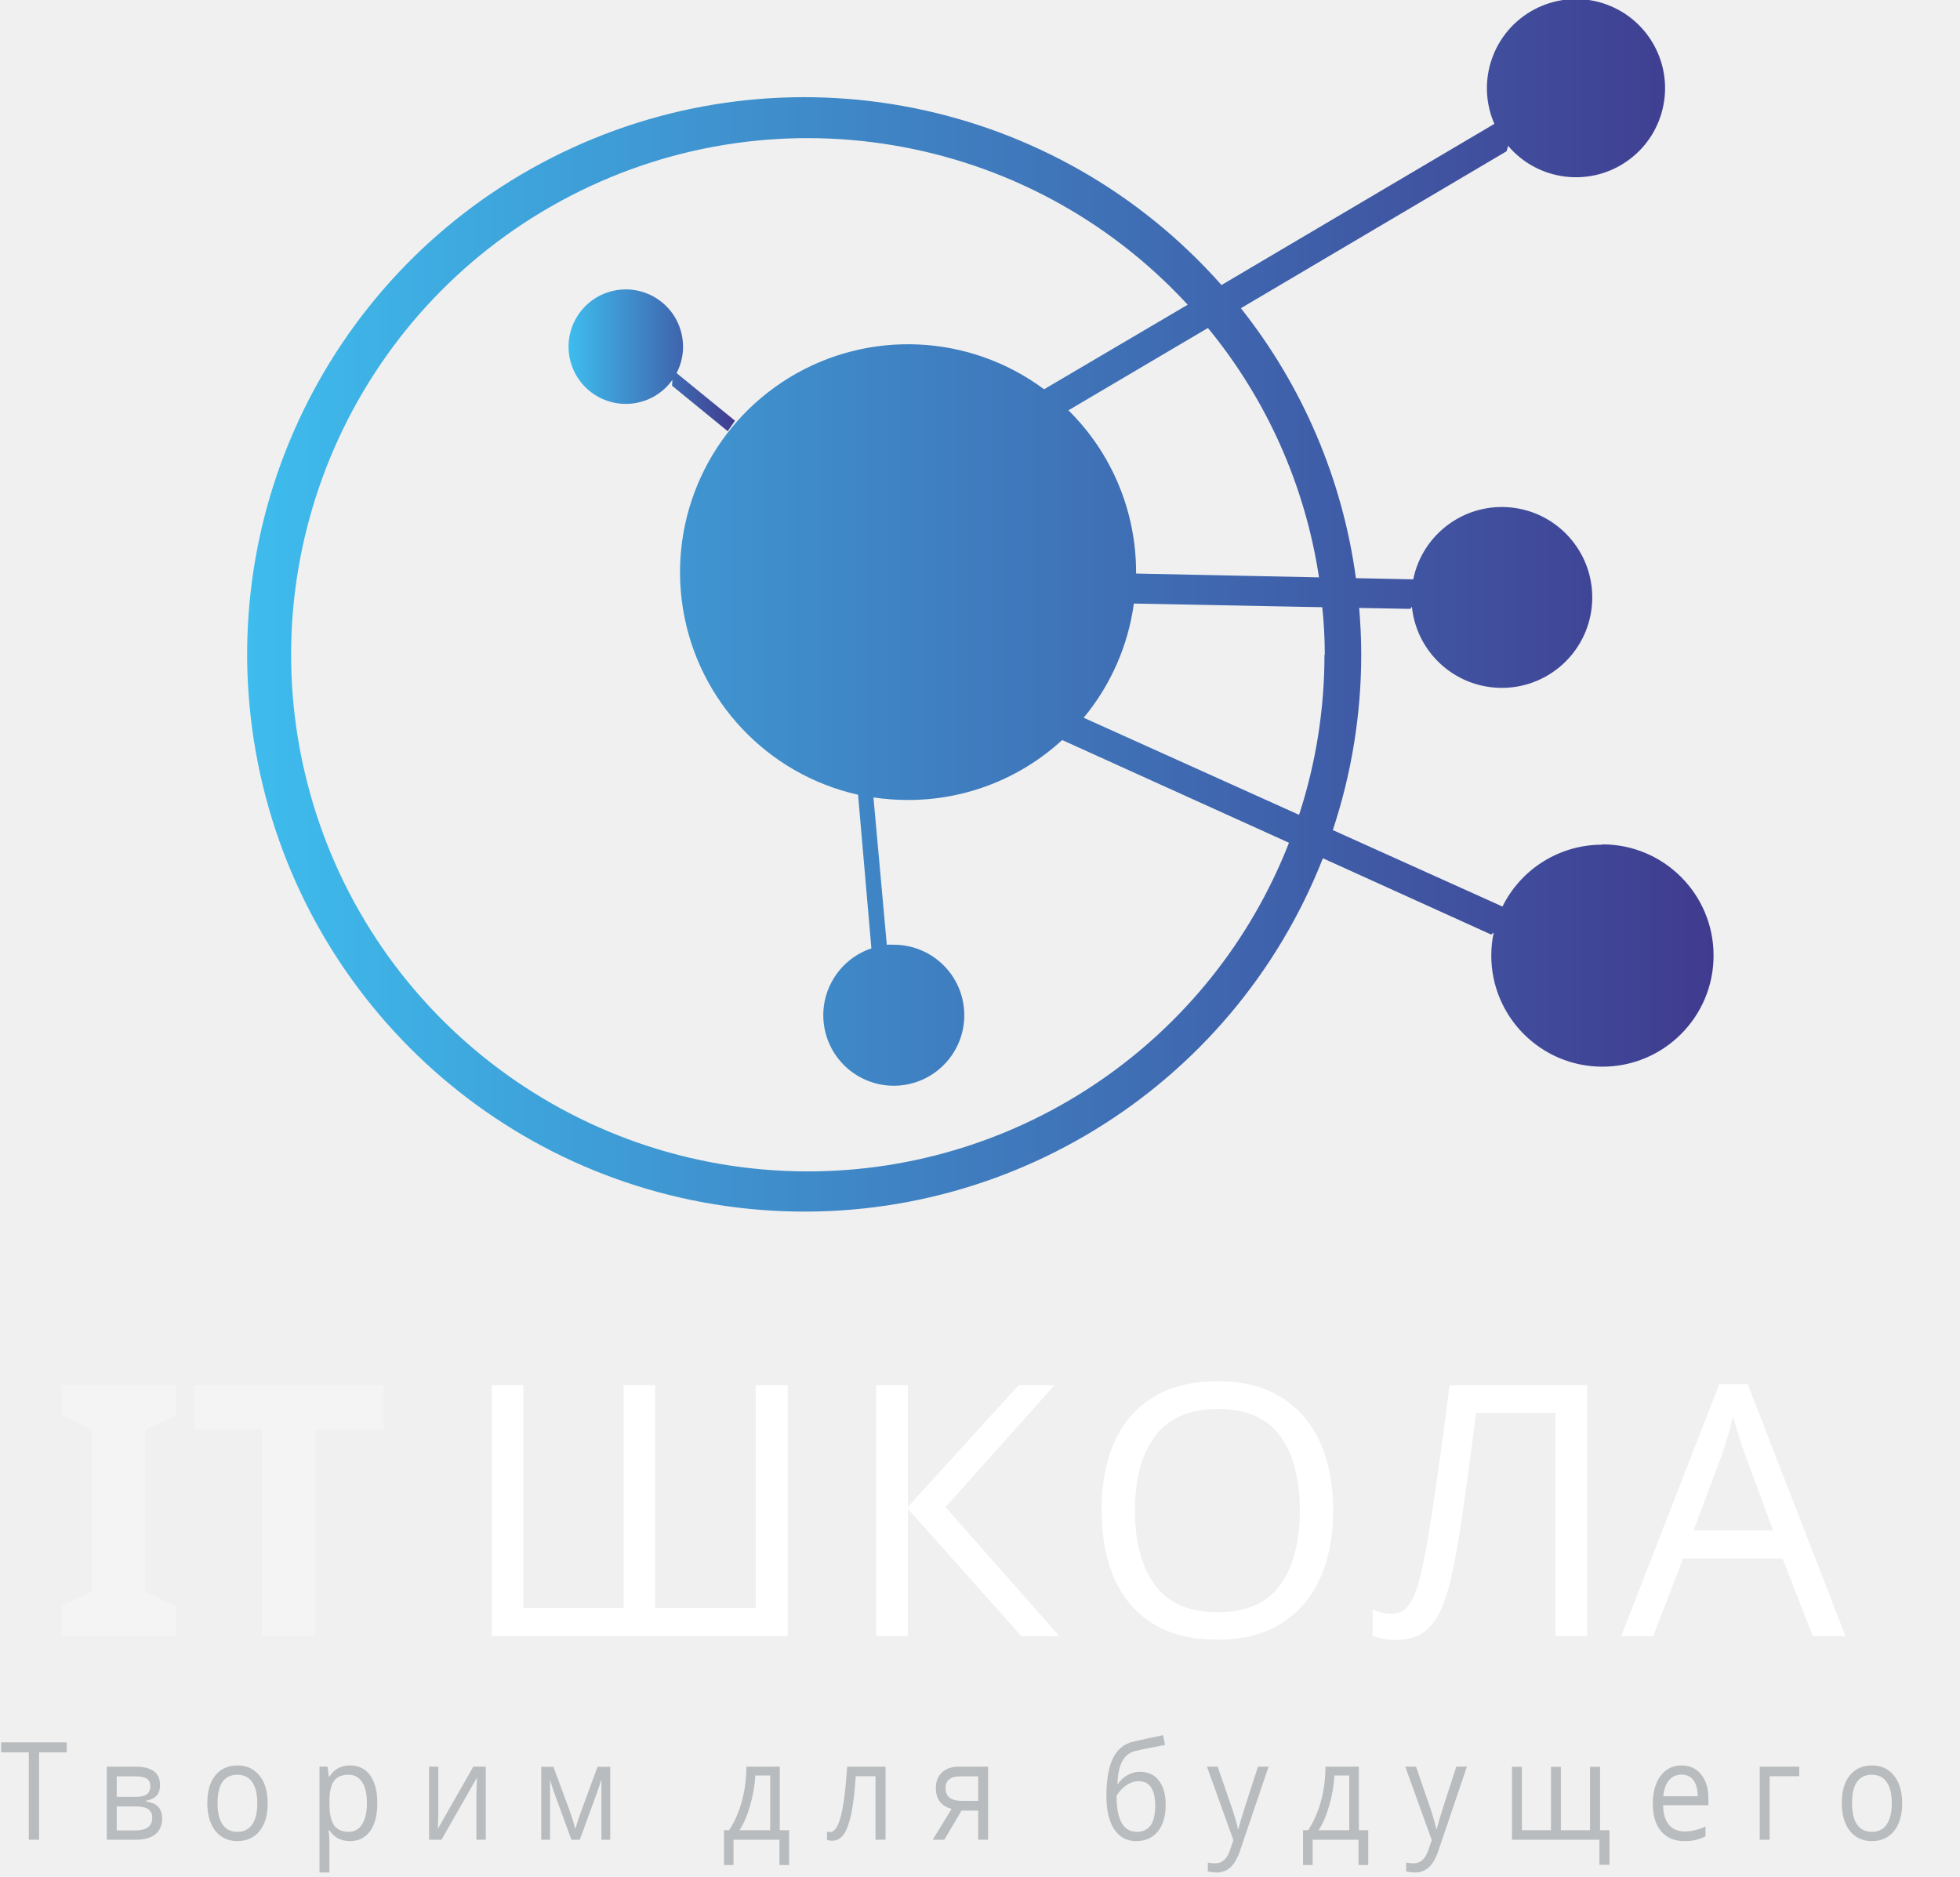
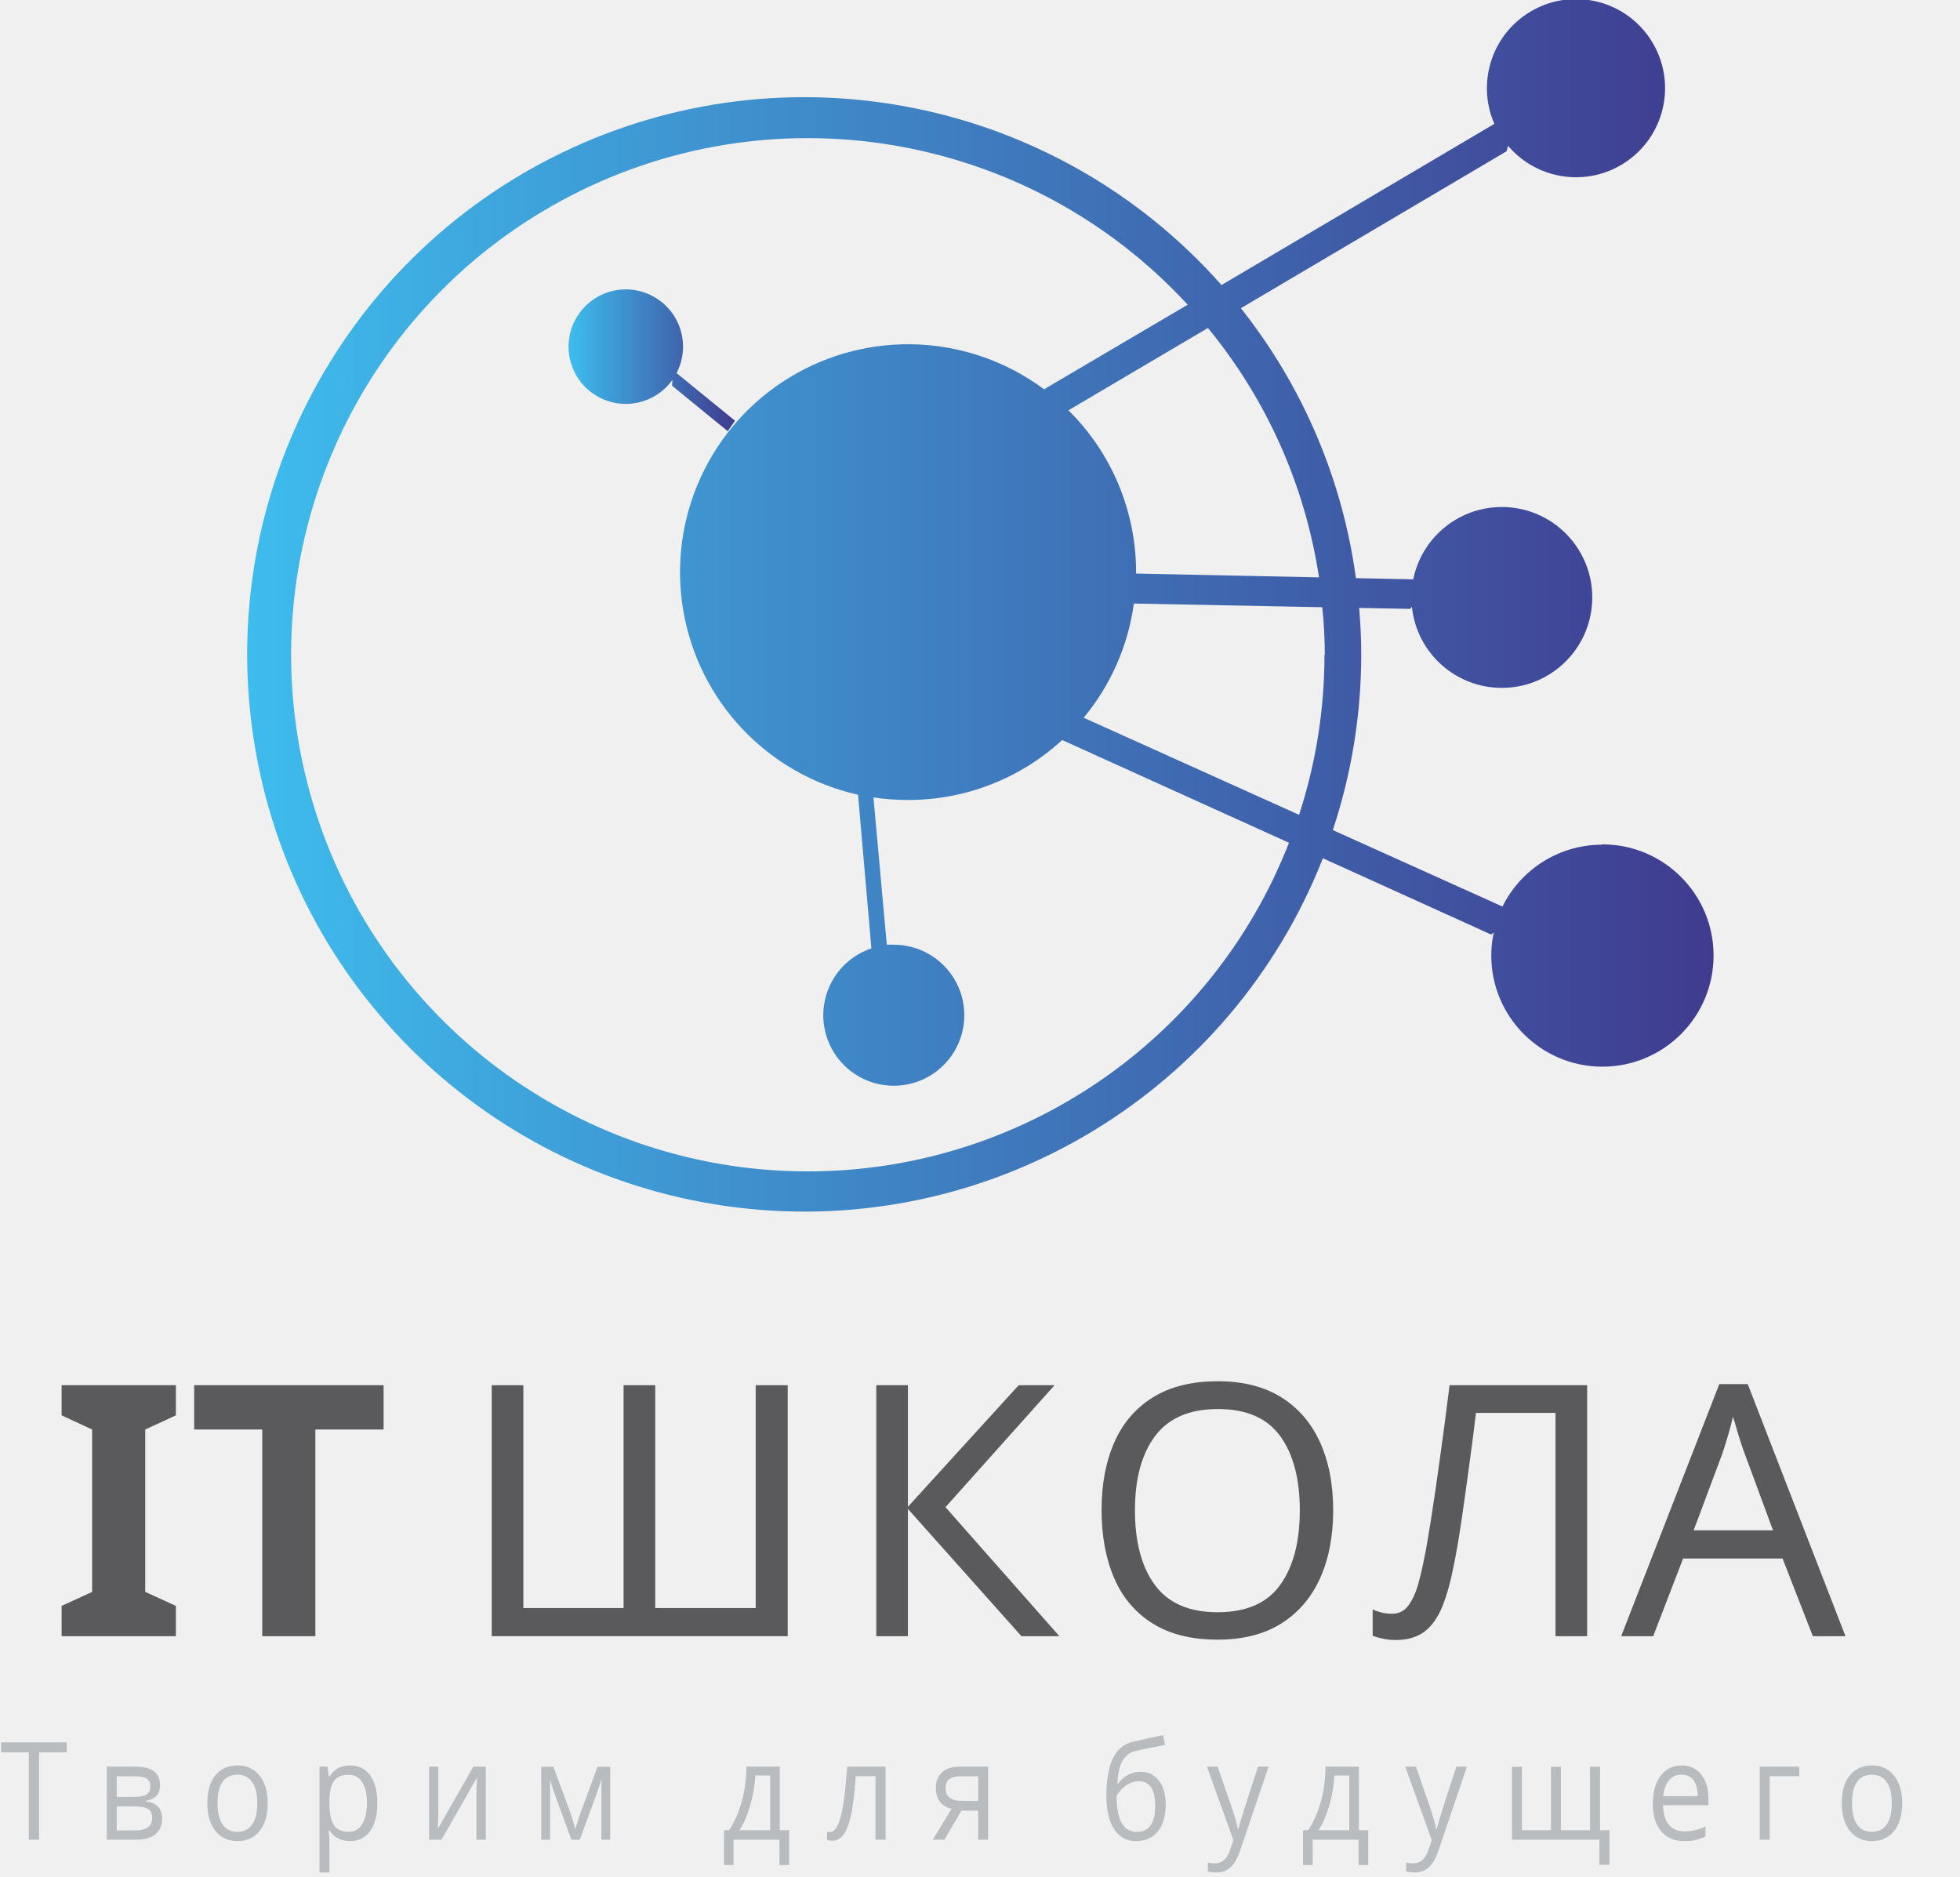
<svg xmlns="http://www.w3.org/2000/svg" xmlns:xlink="http://www.w3.org/1999/xlink" id="Слой_5" data-name="Слой 5" viewBox="0 0 246.88 236.38">
  <defs>
-     <style>.cls-1{font-size:44.28px;fill:#f4f4f4;font-family:Montserrat-SemiBold, Montserrat;font-weight:600;}.cls-2,.cls-3,.cls-4,.cls-5{fill:#fff;font-weight:400;}.cls-2{font-size:45.17px;font-family:Octava-Regular, Octava;}.cls-3,.cls-4,.cls-5{font-family:Montserrat-Regular, Montserrat;}.cls-4{letter-spacing:-0.02em;}.cls-5{letter-spacing:-0.02em;}.cls-6{font-size:17.18px;fill:#b9bcbe;font-family:OpenSans, Open Sans;letter-spacing:0.28em;}.cls-7{fill:url(#Безымянный_градиент_3);}.cls-8{fill:url(#Безымянный_градиент_3-2);}</style>
+     <style>.cls-1{font-size:44.28px;fill:#5a595b;font-family:Montserrat-SemiBold, Montserrat;font-weight:600;}.cls-2{font-size:45.17px;font-family:Octava-Regular, Octava;}.cls-2,.cls-3,.cls-4,.cls-5{font-weight:400;}.cls-3,.cls-4,.cls-5{font-family:Montserrat-Regular, Montserrat;}.cls-4{letter-spacing:-0.02em;}.cls-5{letter-spacing:-0.02em;}.cls-6{font-size:17.18px;fill:#b9bcbe;font-family:OpenSans, Open Sans;letter-spacing:0.28em;}.cls-7{fill:url(#Безымянный_градиент_3);}.cls-8{fill:url(#Безымянный_градиент_3-2);}</style>
    <linearGradient id="Безымянный_градиент_3" x1="336.37" y1="547.45" x2="521" y2="547.45" gradientUnits="userSpaceOnUse">
      <stop offset="0" stop-color="#3ebced" />
      <stop offset="1" stop-color="#403b8f" />
    </linearGradient>
    <linearGradient id="Безымянный_градиент_3-2" x1="376.96" y1="516.61" x2="397.82" y2="516.61" xlink:href="#Безымянный_градиент_3" />
  </defs>
  <text class="cls-1" transform="translate(6.34 206.08)">IT<tspan class="cls-2" x="40.78" y="0"> </tspan>
    <tspan class="cls-3" x="51.3" y="0">Ш</tspan>
    <tspan class="cls-4" x="99.74" y="0">К</tspan>
    <tspan class="cls-5" x="129.71" y="0">О</tspan>
    <tspan class="cls-3" x="166.51" y="0">ЛА</tspan>
  </text>
  <text class="cls-6" transform="translate(0 231.72) scale(0.9 1)">Творим для будущего</text>
  <path class="cls-7" d="M507,577.54a14,14,0,0,0-12.51,7.79l-21.37-9.63a70.16,70.16,0,0,0,3.58-22.14c0-2-.1-3.91-.26-5.84l6.43.12.21-.27a11.39,11.39,0,1,0,.17-3.45l-7.22-.15a69.84,69.84,0,0,0-14.49-34l33.47-19.77.19-.68a11.22,11.22,0,1,0-1.73-2.77L459.1,507.05a70.18,70.18,0,1,0,12.77,72.2l21.2,9.61.32-.26a13.78,13.78,0,0,0-.31,2.9,14,14,0,1,0,14-14Zm-34.93-23.92a64.91,64.91,0,0,1-3.2,20.16l-27.13-12.23a28.57,28.57,0,0,0,6.32-14.38l23.73.46C472,549.6,472.11,551.6,472.11,553.62Zm-.73-9.75-23-.48s0-.1,0-.15a28.62,28.62,0,0,0-8.52-20.41l17.57-10.37A64.66,64.66,0,0,1,471.38,543.87ZM407,618.69a65.07,65.07,0,1,1,47.84-109.16l-18.09,10.65a28.72,28.72,0,1,0-23.43,51.07L415,590.6a8.88,8.88,0,1,0,2.81-.46,8.44,8.44,0,0,0-.87,0l-1.68-18.55a29.83,29.83,0,0,0,4.36.32,28.62,28.62,0,0,0,19.41-7.55l28.57,12.94A65.08,65.08,0,0,1,407,618.69Z" transform="translate(-305.24 -471.15)" />
  <path class="cls-8" d="M396.9,525.46l.92-1.32-7.36-6a7.21,7.21,0,1,0-.52.85l-.05.74Z" transform="translate(-305.24 -471.15)" />
</svg>
